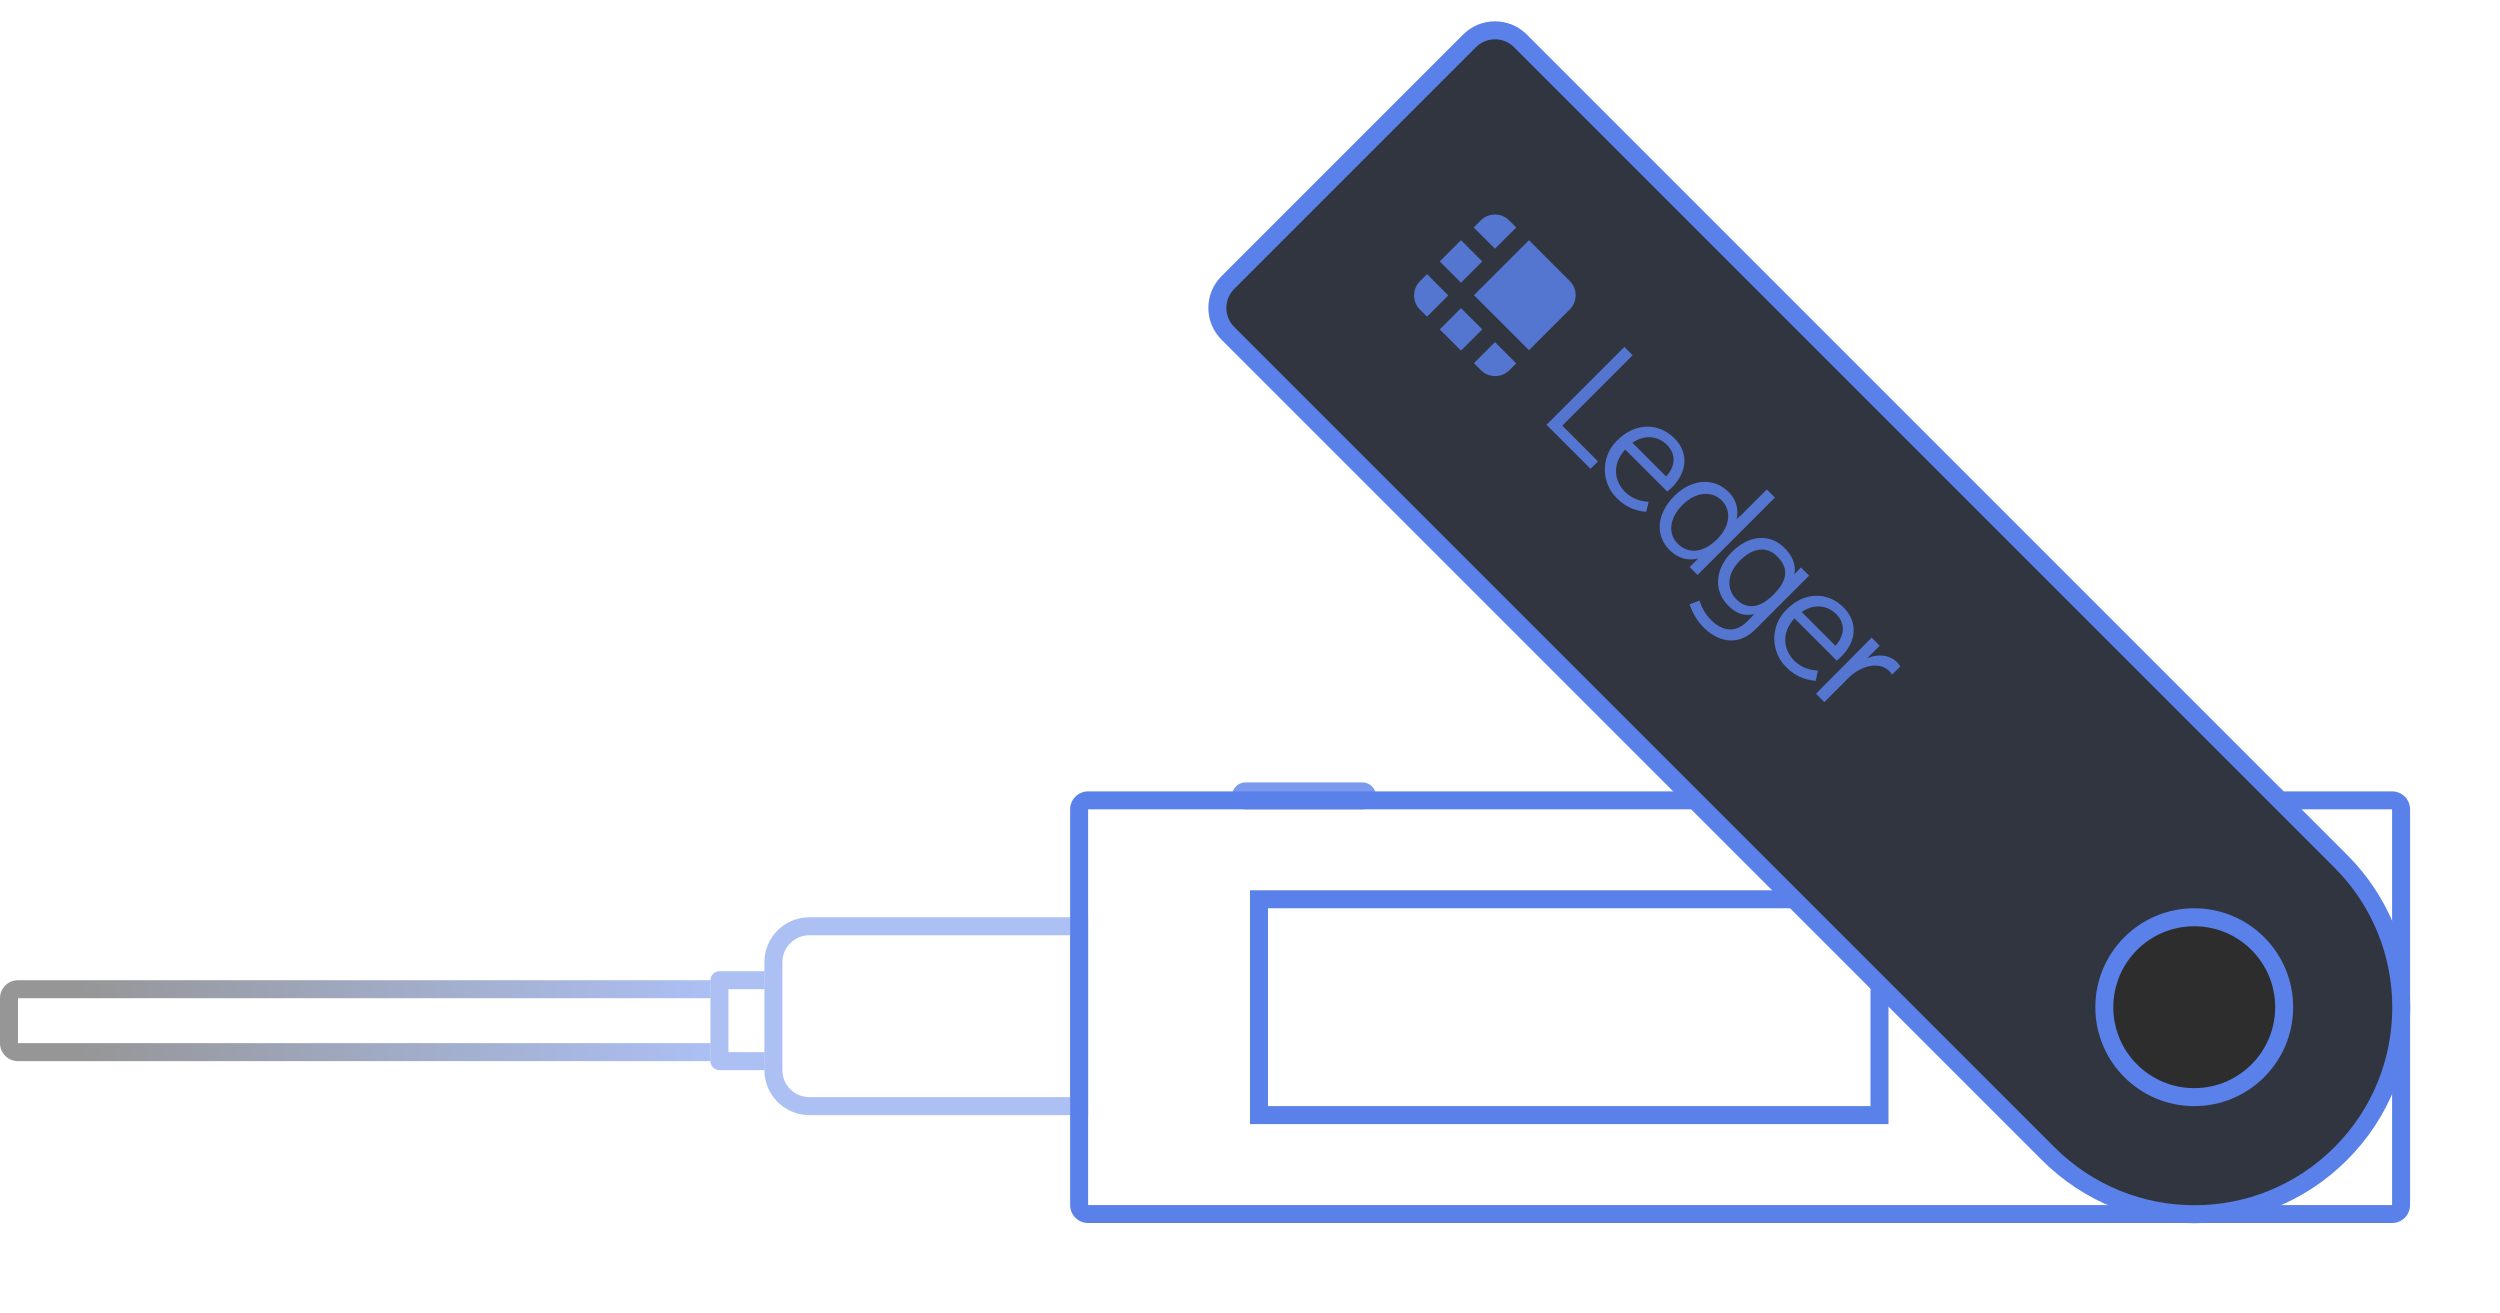
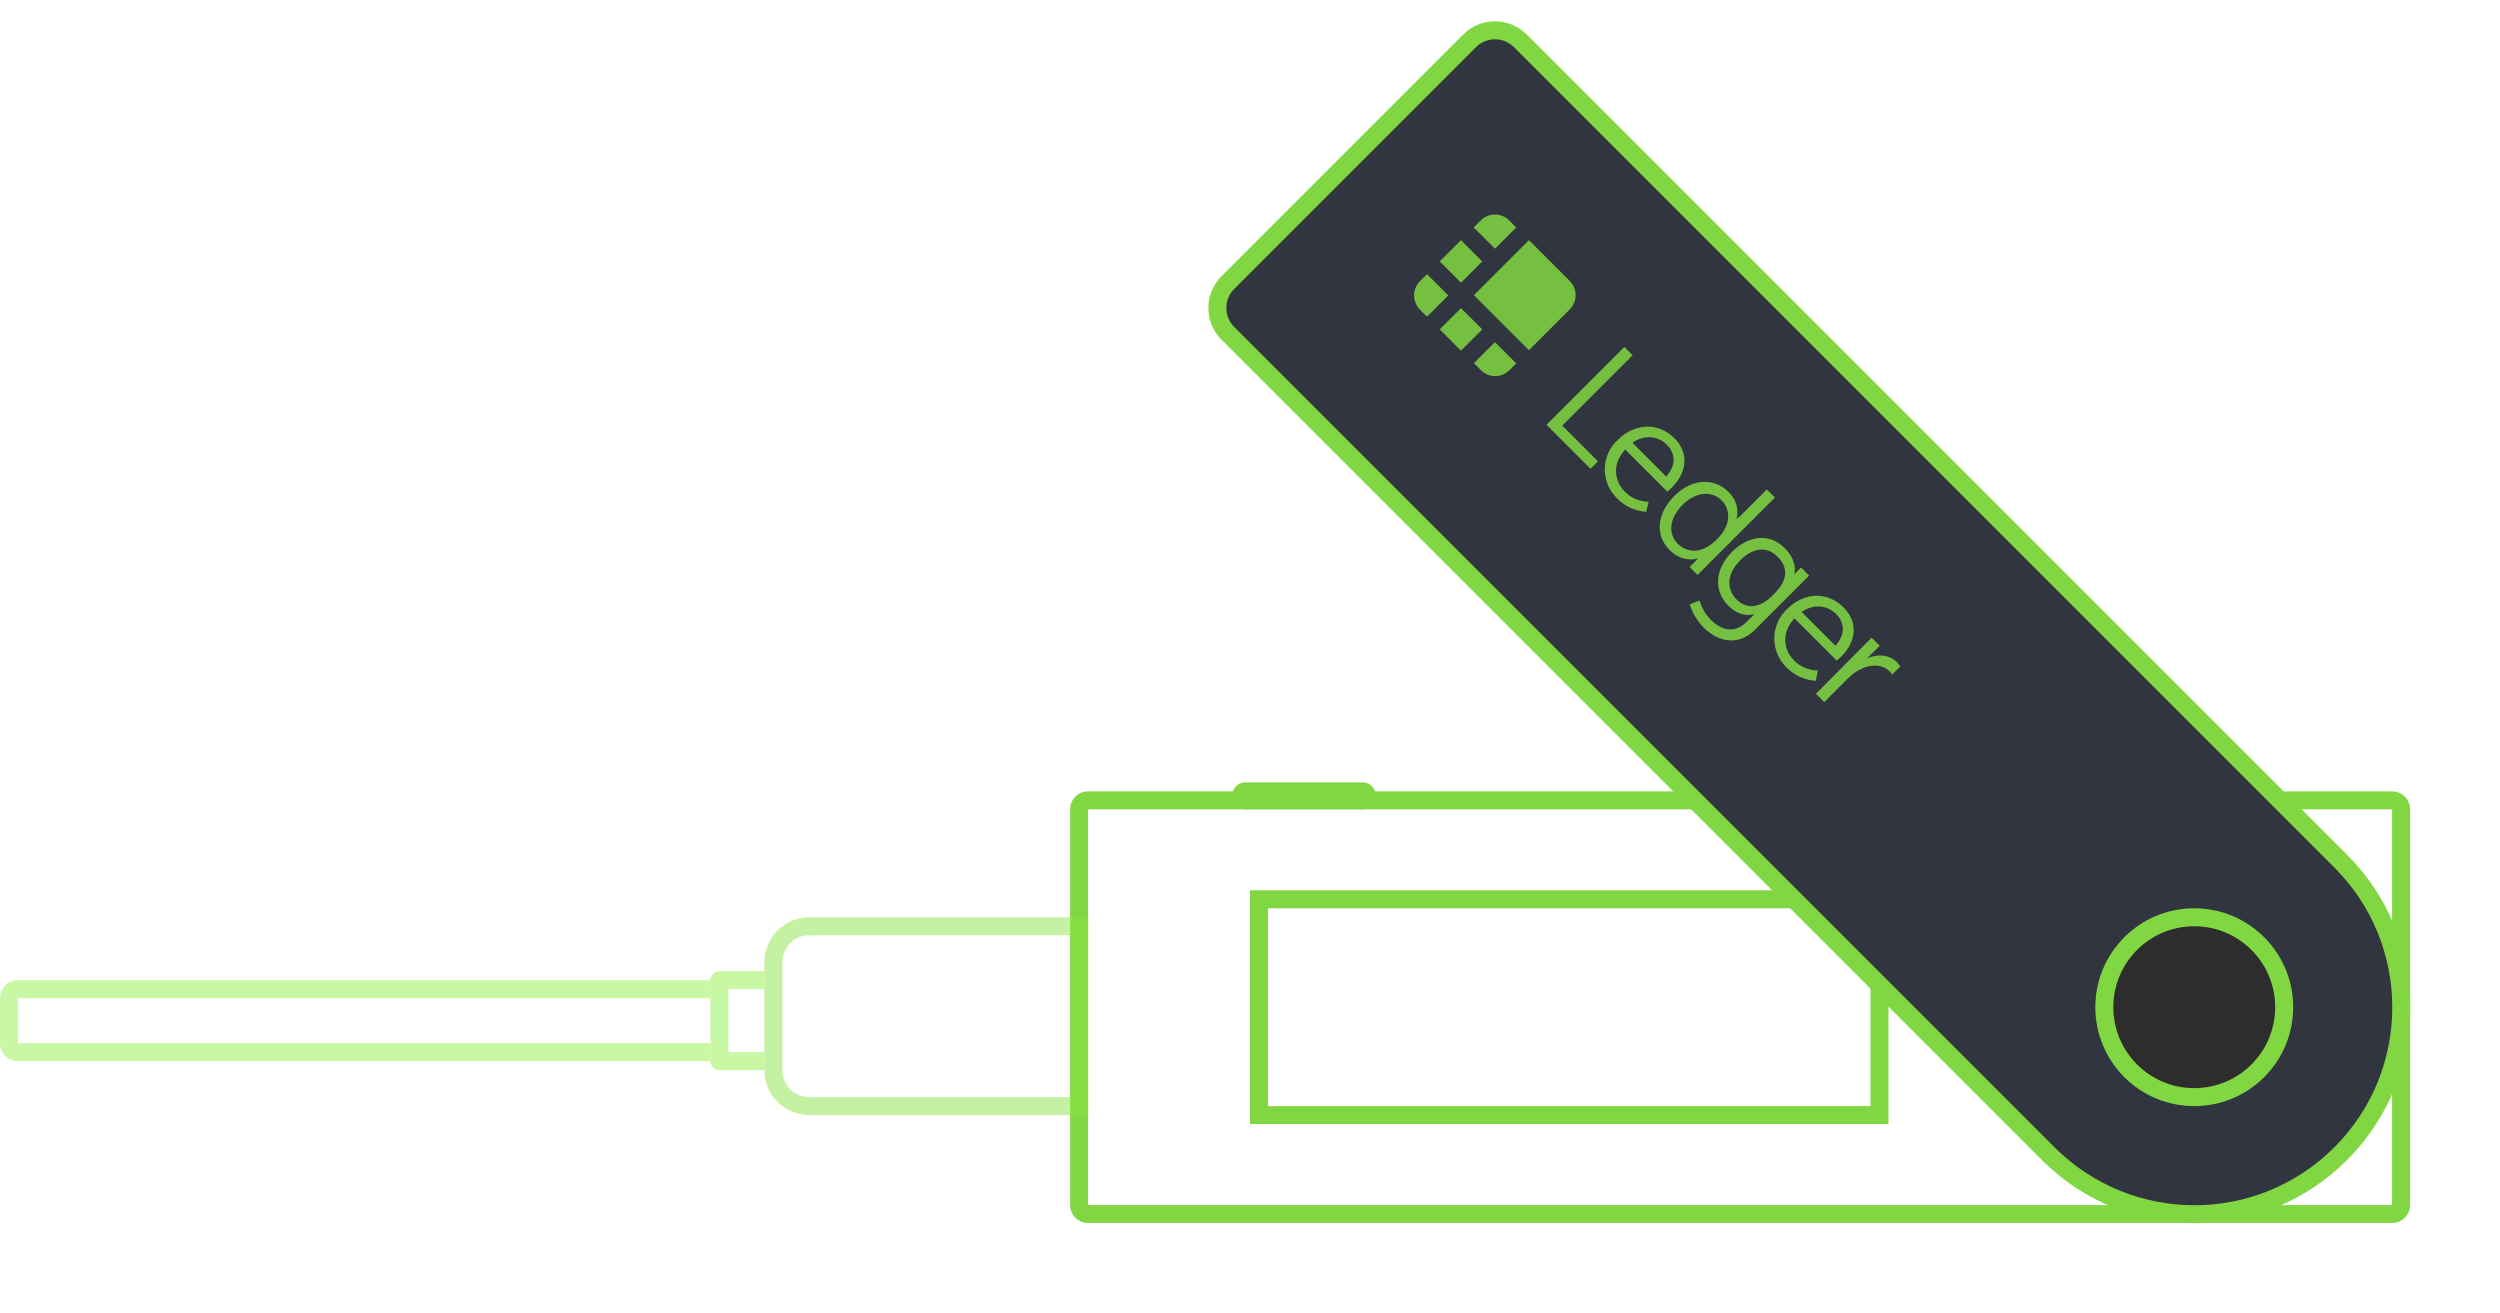
- <svg xmlns="http://www.w3.org/2000/svg" width="278px" height="146px" viewBox="0 0 278 146" version="1.1">
-   <defs>
+ <svg xmlns="http://www.w3.org/2000/svg" width="278px" height="146px" viewBox="0 0 278 146" version="1.1" id="svg36">
+   <defs id="defs11">
    <linearGradient x1="100%" y1="0%" x2="10.616%" y2="0%" id="linearGradient-1">
-       <stop stop-color="#5A81EA" offset="0%" />
-       <stop stop-color="#2D2D2D" offset="100%" />
+       <stop stop-color="#5A81EA" offset="0%" id="stop6" />
+       <stop stop-color="#2D2D2D" offset="100%" id="stop8" />
    </linearGradient>
  </defs>
  <g id="Black-Version/Illustration/Ledger/Step1" stroke="none" stroke-width="1" fill="none" fill-rule="evenodd">
    <g id="Illustration/Dark/Ledger" fill-rule="nonzero">
-       <rect id="Rectangle-6" fill-opacity="0.8" fill="#5A81EA" x="137" y="87" width="16" height="3" rx="1.5" />
-       <rect id="Rectangle-6" fill-opacity="0.8" fill="#5A81EA" x="198" y="87" width="16" height="3" rx="1.5" />
-       <path d="M121,90 L121,134 L266,134 L266,90 L121,90 Z M121,88 L266,88 C267.105,88 268,88.895 268,90 L268,134 C268,135.105 267.105,136 266,136 L121,136 C119.895,136 119,135.105 119,134 L119,90 C119,88.895 119.895,88 121,88 Z" id="Rectangle-7" fill="#5A81EA" />
-       <path d="M141,101 L141,123 L208,123 L208,101 L141,101 Z M139,99 L210,99 L210,125 L139,125 L139,99 Z" id="Rectangle-7" fill="#5A81EA" />
+       <rect id="Rectangle-6" fill-opacity="0.8" fill="#5A81EA" x="137" y="87" width="16" height="3" rx="1.5" style="fill:#81d742;fill-opacity:1" />
+       <rect id="rect14" fill-opacity="0.8" fill="#5A81EA" x="198" y="87" width="16" height="3" rx="1.5" />
+       <path d="M121,90 L121,134 L266,134 L266,90 L121,90 Z M121,88 L266,88 C267.105,88 268,88.895 268,90 L268,134 C268,135.105 267.105,136 266,136 L121,136 C119.895,136 119,135.105 119,134 L119,90 C119,88.895 119.895,88 121,88 Z" id="Rectangle-7" fill="#5A81EA" style="fill:#81d742;fill-opacity:1" />
+       <path d="M141,101 L141,123 L208,123 L208,101 L141,101 Z M139,99 L210,99 L210,125 L139,125 L139,99 Z" id="path17" fill="#5A81EA" style="fill:#81d742;fill-opacity:1" />
      <g id="lepestok" transform="translate(205.132, 73.132) rotate(45) translate(-205.132, -73.132) translate(126.132, 49.132)">
-         <path d="M5,-1.8189894e-12 L134,-1.78701498e-12 C147.255,-1.80122251e-12 158,10.745 158,24 C158,37.255 147.255,48 134,48 L5,48 C2.239,48 5.45730639e-12,45.761 5.45696821e-12,43 L5.45696821e-12,5 C5.45663003e-12,2.239 2.239,-1.81848214e-12 5,-1.8189894e-12 Z" id="Rectangle-7" fill="#5A81EA" />
+         <path d="M5,-1.8189894e-12 L134,-1.78701498e-12 C147.255,-1.80122251e-12 158,10.745 158,24 C158,37.255 147.255,48 134,48 L5,48 C2.239,48 5.45730639e-12,45.761 5.45696821e-12,43 L5.45696821e-12,5 C5.45663003e-12,2.239 2.239,-1.81848214e-12 5,-1.8189894e-12 Z" id="path19" fill="#5A81EA" style="fill:#81d742;fill-opacity:1" />
        <path d="M5,2 C3.343,2 2,3.343 2,5 L2,43 C2,44.657 3.343,46 5,46 L134,46 C146.15,46 156,36.15 156,24 C156,11.85 146.15,2 134,2 L5,2 Z" id="Path" fill="#31353F" />
        <g id="ledger" opacity="0.85" transform="translate(16, 15.9)" fill="#5A81EA">
          <g id="ledger-logo" transform="translate(-0, 0.1)">
-             <path d="M11.757,2.15814296e-13 L5.344,-5.44814793e-06 L5.344,8.654 L13.998,8.654 L13.998,2.241 C13.999,1.646 13.763,1.076 13.343,0.655 C12.922,0.234 12.351,-0.001 11.757,2.15814296e-13 Z M3.344,-5.44814793e-06 L2.241,2.15238717e-13 C1.646,-0.001 1.076,0.234 0.655,0.655 C0.234,1.076 -0.001,1.646 2.88128845e-15,2.241 L-5.44814814e-06,3.344 L3.344,3.344 L3.344,-5.44814793e-06 Z M2.33683346e-15,5.344 L3.344,5.344 L3.344,8.688 L2.33683346e-15,8.688 L2.33683346e-15,5.344 Z M10.688,13.998 L11.791,13.998 C12.386,13.999 12.957,13.763 13.377,13.343 C13.798,12.922 14.034,12.351 14.032,11.757 L14.032,10.688 L10.688,10.688 L10.688,13.998 Z M5.344,10.688 L8.688,10.688 L8.688,14.032 L5.344,14.032 L5.344,10.688 Z M-5.44814814e-06,10.688 L2.42338667e-15,11.791 C-0.001,12.386 0.234,12.957 0.655,13.377 C1.076,13.798 1.646,14.034 2.241,14.032 L3.344,14.032 L3.344,10.688 L-5.44814814e-06,10.688 Z M22.548,0.896 L21.237,0.896 L21.237,13.136 L28.167,13.136 L28.167,11.964 L22.548,11.964 L22.548,0.896 Z M32.374,4.138 C29.822,4.138 28.03,6.033 28.03,8.757 L28.03,9.067 C28.065,10.24 28.581,11.343 29.444,12.171 C30.271,12.929 31.339,13.377 32.478,13.377 L32.65,13.377 C33.856,13.377 34.994,12.929 35.891,12.171 L35.925,12.135 L35.339,11.171 L35.27,11.205 C34.546,11.86 33.65,12.24 32.684,12.24 C31.099,12.24 29.478,11.205 29.375,8.895 L35.994,8.895 L35.994,8.826 C35.994,8.826 36.029,8.412 36.029,8.205 C36.029,5.723 34.581,4.137 32.374,4.137 L32.374,4.138 Z M29.409,7.792 C29.684,6.24 30.823,5.241 32.305,5.241 C33.408,5.241 34.615,5.895 34.718,7.792 L29.409,7.792 Z M43.614,5.172 L43.614,5.62 C43.054,4.686 42.048,4.112 40.959,4.103 L40.855,4.103 C38.511,4.103 36.89,5.964 36.89,8.688 C36.89,11.446 38.442,13.308 40.752,13.308 C42.579,13.308 43.406,12.205 43.682,11.722 L43.682,13.067 L44.923,13.067 L44.923,0.896 L43.648,0.896 L43.648,5.172 L43.613,5.172 L43.614,5.172 Z M40.924,12.171 C39.304,12.171 38.235,10.791 38.235,8.723 C38.235,6.723 39.373,5.309 40.959,5.309 C42.303,5.309 43.648,6.379 43.648,8.723 C43.648,11.274 42.234,12.171 40.924,12.171 L40.924,12.171 Z M52.474,5.344 L52.474,5.413 C52.233,4.999 51.475,4.103 49.647,4.103 C47.337,4.103 45.82,5.861 45.82,8.55 C45.82,11.239 47.406,13.067 49.751,13.067 C51.026,13.067 51.888,12.619 52.474,11.688 L52.474,12.894 C52.474,14.584 51.406,15.549 49.509,15.549 C48.692,15.543 47.889,15.342 47.165,14.963 L47.096,14.928 L46.613,15.998 L46.682,16.032 C47.57,16.479 48.549,16.715 49.544,16.722 C51.578,16.722 53.75,15.687 53.75,12.825 L53.75,4.344 L52.474,4.344 L52.474,5.343 L52.474,5.344 Z M49.922,11.929 C48.233,11.929 47.13,10.619 47.13,8.585 C47.13,6.516 48.096,5.344 49.751,5.344 C51.577,5.344 52.44,6.413 52.44,8.585 C52.474,10.723 51.577,11.928 49.922,11.928 L49.922,11.929 Z M58.956,4.138 C56.405,4.138 54.646,6.033 54.646,8.723 L54.646,9.033 C54.681,10.205 55.198,11.308 56.06,12.136 C56.887,12.894 57.956,13.343 59.094,13.343 L59.266,13.343 C60.473,13.343 61.61,12.894 62.507,12.136 L62.541,12.101 L61.921,11.137 L61.852,11.17 C61.128,11.826 60.231,12.205 59.266,12.205 C57.68,12.205 56.06,11.17 55.956,8.861 L62.61,8.861 L62.61,8.792 C62.61,8.792 62.645,8.378 62.645,8.171 C62.645,5.723 61.197,4.138 58.956,4.138 L58.956,4.138 Z M56.025,7.792 C56.301,6.24 57.439,5.241 58.921,5.241 C60.024,5.241 61.231,5.895 61.335,7.792 L56.025,7.792 Z M68.023,4.309 C67.851,4.275 67.713,4.275 67.541,4.24 C66.334,4.24 65.334,4.999 64.816,6.275 L64.816,4.309 L63.542,4.309 L63.577,13.032 L63.577,13.101 L64.886,13.101 L64.886,9.413 C64.886,8.861 64.956,8.274 65.128,7.757 C65.541,6.413 66.472,5.551 67.576,5.551 C67.714,5.551 67.852,5.551 67.99,5.585 L68.059,5.585 L68.059,4.309 L68.023,4.309 Z" id="Shape" />
+             <path d="M11.757,2.15814296e-13 L5.344,-5.44814793e-06 L5.344,8.654 L13.998,8.654 L13.998,2.241 C13.999,1.646 13.763,1.076 13.343,0.655 C12.922,0.234 12.351,-0.001 11.757,2.15814296e-13 Z M3.344,-5.44814793e-06 L2.241,2.15238717e-13 C1.646,-0.001 1.076,0.234 0.655,0.655 C0.234,1.076 -0.001,1.646 2.88128845e-15,2.241 L-5.44814814e-06,3.344 L3.344,3.344 L3.344,-5.44814793e-06 Z M2.33683346e-15,5.344 L3.344,5.344 L3.344,8.688 L2.33683346e-15,8.688 L2.33683346e-15,5.344 Z M10.688,13.998 L11.791,13.998 C12.386,13.999 12.957,13.763 13.377,13.343 C13.798,12.922 14.034,12.351 14.032,11.757 L14.032,10.688 L10.688,10.688 L10.688,13.998 Z M5.344,10.688 L8.688,10.688 L8.688,14.032 L5.344,14.032 L5.344,10.688 Z M-5.44814814e-06,10.688 L2.42338667e-15,11.791 C-0.001,12.386 0.234,12.957 0.655,13.377 C1.076,13.798 1.646,14.034 2.241,14.032 L3.344,14.032 L3.344,10.688 L-5.44814814e-06,10.688 Z M22.548,0.896 L21.237,0.896 L21.237,13.136 L28.167,13.136 L28.167,11.964 L22.548,11.964 L22.548,0.896 Z M32.374,4.138 C29.822,4.138 28.03,6.033 28.03,8.757 L28.03,9.067 C28.065,10.24 28.581,11.343 29.444,12.171 C30.271,12.929 31.339,13.377 32.478,13.377 L32.65,13.377 C33.856,13.377 34.994,12.929 35.891,12.171 L35.925,12.135 L35.339,11.171 L35.27,11.205 C34.546,11.86 33.65,12.24 32.684,12.24 C31.099,12.24 29.478,11.205 29.375,8.895 L35.994,8.895 L35.994,8.826 C35.994,8.826 36.029,8.412 36.029,8.205 C36.029,5.723 34.581,4.137 32.374,4.137 L32.374,4.138 Z M29.409,7.792 C29.684,6.24 30.823,5.241 32.305,5.241 C33.408,5.241 34.615,5.895 34.718,7.792 L29.409,7.792 Z M43.614,5.172 L43.614,5.62 C43.054,4.686 42.048,4.112 40.959,4.103 L40.855,4.103 C38.511,4.103 36.89,5.964 36.89,8.688 C36.89,11.446 38.442,13.308 40.752,13.308 C42.579,13.308 43.406,12.205 43.682,11.722 L43.682,13.067 L44.923,13.067 L44.923,0.896 L43.648,0.896 L43.648,5.172 L43.613,5.172 L43.614,5.172 Z M40.924,12.171 C39.304,12.171 38.235,10.791 38.235,8.723 C38.235,6.723 39.373,5.309 40.959,5.309 C42.303,5.309 43.648,6.379 43.648,8.723 C43.648,11.274 42.234,12.171 40.924,12.171 L40.924,12.171 Z M52.474,5.344 L52.474,5.413 C52.233,4.999 51.475,4.103 49.647,4.103 C47.337,4.103 45.82,5.861 45.82,8.55 C45.82,11.239 47.406,13.067 49.751,13.067 C51.026,13.067 51.888,12.619 52.474,11.688 L52.474,12.894 C52.474,14.584 51.406,15.549 49.509,15.549 C48.692,15.543 47.889,15.342 47.165,14.963 L47.096,14.928 L46.613,15.998 L46.682,16.032 C47.57,16.479 48.549,16.715 49.544,16.722 C51.578,16.722 53.75,15.687 53.75,12.825 L53.75,4.344 L52.474,4.344 L52.474,5.343 L52.474,5.344 Z M49.922,11.929 C48.233,11.929 47.13,10.619 47.13,8.585 C47.13,6.516 48.096,5.344 49.751,5.344 C51.577,5.344 52.44,6.413 52.44,8.585 C52.474,10.723 51.577,11.928 49.922,11.928 L49.922,11.929 Z M58.956,4.138 C56.405,4.138 54.646,6.033 54.646,8.723 L54.646,9.033 C54.681,10.205 55.198,11.308 56.06,12.136 C56.887,12.894 57.956,13.343 59.094,13.343 L59.266,13.343 C60.473,13.343 61.61,12.894 62.507,12.136 L62.541,12.101 L61.921,11.137 L61.852,11.17 C61.128,11.826 60.231,12.205 59.266,12.205 C57.68,12.205 56.06,11.17 55.956,8.861 L62.61,8.861 L62.61,8.792 C62.61,8.792 62.645,8.378 62.645,8.171 C62.645,5.723 61.197,4.138 58.956,4.138 L58.956,4.138 Z M56.025,7.792 C56.301,6.24 57.439,5.241 58.921,5.241 C60.024,5.241 61.231,5.895 61.335,7.792 L56.025,7.792 Z M68.023,4.309 C67.851,4.275 67.713,4.275 67.541,4.24 C66.334,4.24 65.334,4.999 64.816,6.275 L64.816,4.309 L63.542,4.309 L63.577,13.032 L63.577,13.101 L64.886,13.101 L64.886,9.413 C64.886,8.861 64.956,8.274 65.128,7.757 C65.541,6.413 66.472,5.551 67.576,5.551 C67.714,5.551 67.852,5.551 67.99,5.585 L68.059,5.585 L68.059,4.309 L68.023,4.309 Z" id="Shape" style="fill:#81d742;fill-opacity:1" />
          </g>
        </g>
      </g>
      <g id="misha-krug" transform="translate(233, 101)">
-         <path d="M11,22 C4.925,22 0,17.075 0,11 C0,4.925 4.925,0 11,0 C17.075,0 22,4.925 22,11 C22,17.075 17.075,22 11,22 Z" id="Oval" fill="#5A81EA" />
-         <path d="M11,20 C15.971,20 20,15.971 20,11 C20,6.029 15.971,2 11,2 C6.029,2 2,6.029 2,11 C2,15.971 6.029,20 11,20 Z" id="Path" fill="#2D2D2D" />
+         <path d="M11,22 C4.925,22 0,17.075 0,11 C0,4.925 4.925,0 11,0 C17.075,0 22,4.925 22,11 C22,17.075 17.075,22 11,22 Z" id="Oval" fill="#5A81EA" style="fill:#81d742;fill-opacity:1" />
+         <path d="M11,20 C15.971,20 20,15.971 20,11 C20,6.029 15.971,2 11,2 C6.029,2 2,6.029 2,11 C2,15.971 6.029,20 11,20 Z" id="path27" fill="#2D2D2D" />
      </g>
-       <path d="M79,116 L79,111 L2,111 L2,116 L79,116 Z M2,109 L79,109 L79,118 L2,118 C0.895,118 1.3527075e-16,117.105 0,116 L0,111 C-1.3527075e-16,109.895 0.895,109 2,109 Z" id="Rectangle-8" fill="url(#linearGradient-1)" opacity="0.5" />
-       <path d="M81,110 L81,117 L85,117 L85,110 L81,110 Z M80,108 L85,108 L85,119 L80,119 C79.448,119 79,118.552 79,118 L79,109 C79,108.448 79.448,108 80,108 Z" id="Rectangle-10" fill="#5A81EA" opacity="0.5" />
-       <path d="M119,122 L119,104 L90,104 C88.343,104 87,105.343 87,107 L87,119 C87,120.657 88.343,122 90,122 L119,122 Z M90,102 L121,102 L121,124 L90,124 C87.239,124 85,121.761 85,119 L85,107 C85,104.239 87.239,102 90,102 Z" id="Rectangle-8" fill="#5A81EA" opacity="0.5" />
+       <path d="M79,116 L79,111 L2,111 L2,116 L79,116 Z M2,109 L79,109 L79,118 L2,118 C0.895,118 1.3527075e-16,117.105 0,116 L0,111 C-1.3527075e-16,109.895 0.895,109 2,109 Z" id="Rectangle-8" fill="url(#linearGradient-1)" opacity="0.5" style="fill-opacity:1;fill:#91f24a" />
+       <path d="M81,110 L81,117 L85,117 L85,110 L81,110 Z M80,108 L85,108 L85,119 L80,119 C79.448,119 79,118.552 79,118 L79,109 C79,108.448 79.448,108 80,108 Z" id="Rectangle-10" fill="#5A81EA" opacity="0.5" style="fill-opacity:1;fill:#91f24a" />
+       <path d="M119,122 L119,104 L90,104 C88.343,104 87,105.343 87,107 L87,119 C87,120.657 88.343,122 90,122 L119,122 Z M90,102 L121,102 L121,124 L90,124 C87.239,124 85,121.761 85,119 L85,107 C85,104.239 87.239,102 90,102 Z" id="path32" fill="#5A81EA" opacity="0.5" style="fill:#8ae546;fill-opacity:1" />
    </g>
  </g>
</svg>
